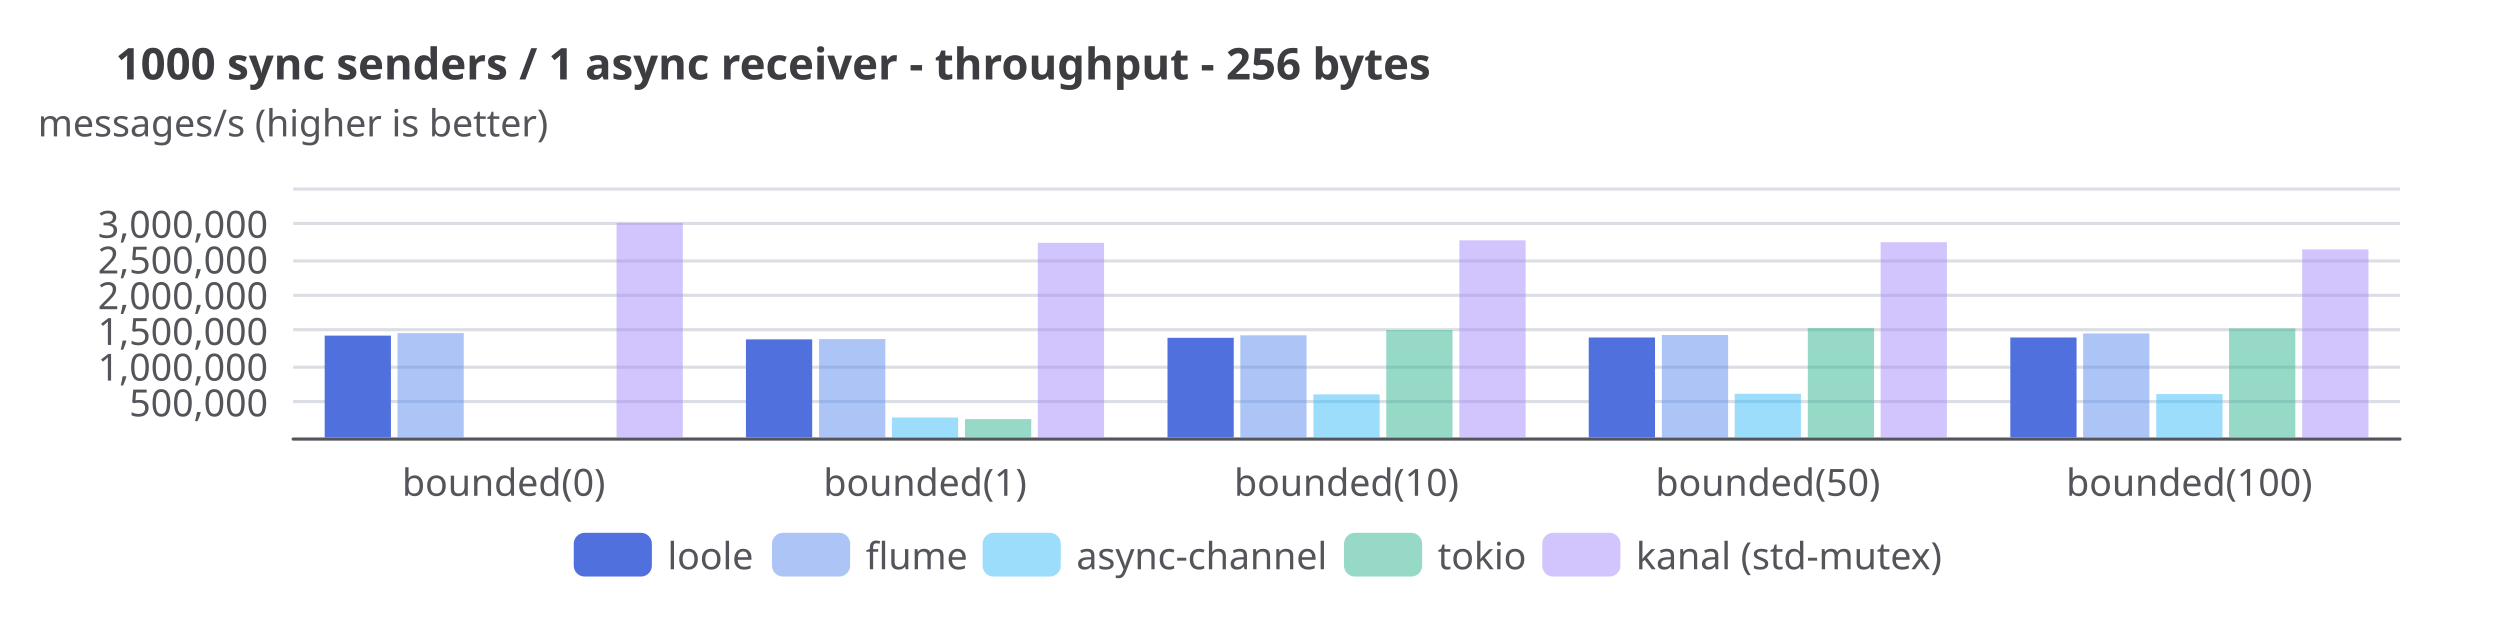
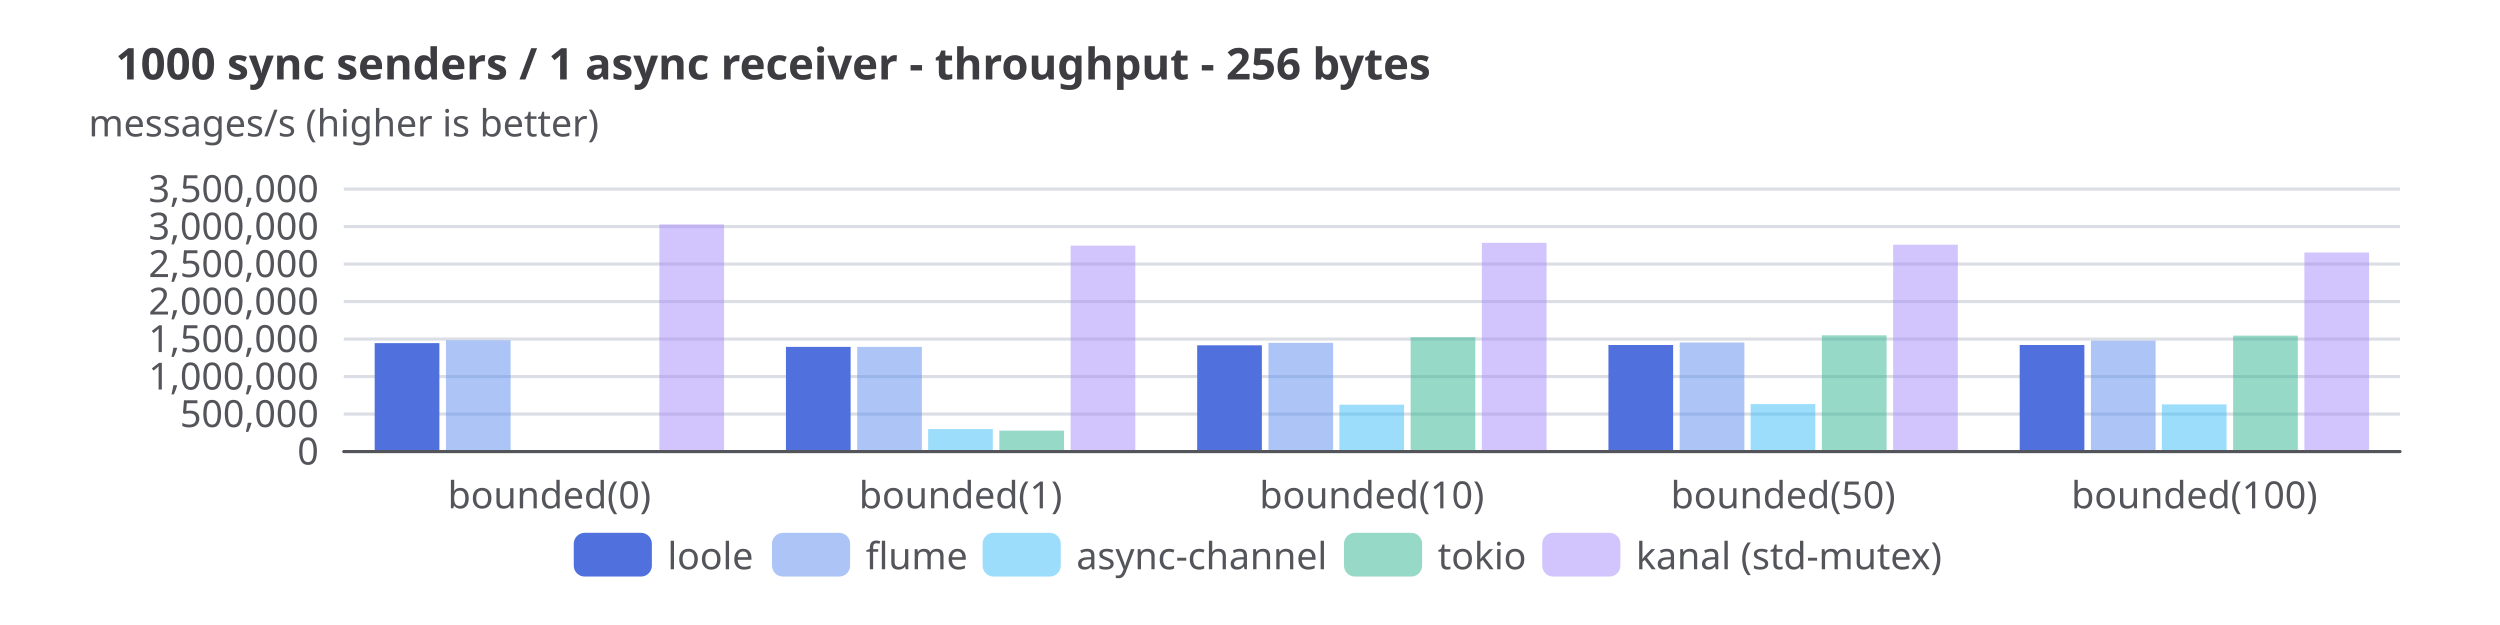
<svg xmlns="http://www.w3.org/2000/svg" width="800" height="200" version="1.1" baseProfile="full" viewBox="0 0 800 200">
  <rect width="800" height="200" x="0" y="0" fill="white" />
-   <path d="M93.8 140.5L768 140.5" fill="none" pointer-events="visible" stroke="#dbdee4" class="zr3-cls-22" />
-   <path d="M93.8 128.5L768 128.5" fill="none" pointer-events="visible" stroke="#dbdee4" class="zr3-cls-22" />
-   <path d="M93.8 117.5L768 117.5" fill="none" pointer-events="visible" stroke="#dbdee4" class="zr3-cls-22" />
-   <path d="M93.8 105.5L768 105.5" fill="none" pointer-events="visible" stroke="#dbdee4" class="zr3-cls-22" />
-   <path d="M93.8 94.5L768 94.5" fill="none" pointer-events="visible" stroke="#dbdee4" class="zr3-cls-22" />
-   <path d="M93.8 83.5L768 83.5" fill="none" pointer-events="visible" stroke="#dbdee4" class="zr3-cls-22" />
-   <path d="M93.8 71.5L768 71.5" fill="none" pointer-events="visible" stroke="#dbdee4" class="zr3-cls-22" />
-   <path d="M93.8 60.5L768 60.5" fill="none" pointer-events="visible" stroke="#dbdee4" class="zr3-cls-22" />
-   <text dominant-baseline="central" text-anchor="middle" style="font-size:12px;font-family:sans-serif;" xml:space="preserve" y="-6" transform="translate(93.76 45)" fill="#54555a">messages/s (higher is better)</text>
-   <path d="M93.8 140.5L768 140.5" fill="none" pointer-events="visible" stroke="#54555a" stroke-linecap="round" class="zr3-cls-22" />
-   <text dominant-baseline="central" text-anchor="end" style="font-size:12px;font-family:sans-serif;" transform="translate(85.76 128.5714)" fill="#54555a">500,000</text>
-   <text dominant-baseline="central" text-anchor="end" style="font-size:12px;font-family:sans-serif;" transform="translate(85.76 117.1429)" fill="#54555a">1,000,000</text>
-   <text dominant-baseline="central" text-anchor="end" style="font-size:12px;font-family:sans-serif;" transform="translate(85.76 105.7143)" fill="#54555a">1,500,000</text>
-   <text dominant-baseline="central" text-anchor="end" style="font-size:12px;font-family:sans-serif;" transform="translate(85.76 94.2857)" fill="#54555a">2,000,000</text>
-   <text dominant-baseline="central" text-anchor="end" style="font-size:12px;font-family:sans-serif;" transform="translate(85.76 82.8571)" fill="#54555a">2,500,000</text>
-   <text dominant-baseline="central" text-anchor="end" style="font-size:12px;font-family:sans-serif;" transform="translate(85.76 71.4286)" fill="#54555a">3,000,000</text>
-   <text dominant-baseline="central" text-anchor="middle" style="font-size:12px;font-family:sans-serif;" y="6" transform="translate(161.184 148)" fill="#54555a">bounded(0)</text>
-   <text dominant-baseline="central" text-anchor="middle" style="font-size:12px;font-family:sans-serif;" y="6" transform="translate(296.032 148)" fill="#54555a">bounded(1)</text>
-   <text dominant-baseline="central" text-anchor="middle" style="font-size:12px;font-family:sans-serif;" y="6" transform="translate(430.88 148)" fill="#54555a">bounded(10)</text>
-   <text dominant-baseline="central" text-anchor="middle" style="font-size:12px;font-family:sans-serif;" y="6" transform="translate(565.728 148)" fill="#54555a">bounded(50)</text>
-   <text dominant-baseline="central" text-anchor="middle" style="font-size:12px;font-family:sans-serif;" y="6" transform="translate(700.576 148)" fill="#54555a">bounded(100)</text>
-   <path d="M103.9 140l21.2 0l0 -32.6l-21.2 0Z" fill="#5070dd" ecmeta_series_index="0" ecmeta_data_index="0" ecmeta_ssr_type="chart" class="zr3-cls-23" />
-   <path d="M238.7 140l21.2 0l0 -31.4l-21.2 0Z" fill="#5070dd" ecmeta_series_index="0" ecmeta_data_index="1" ecmeta_ssr_type="chart" class="zr3-cls-23" />
-   <path d="M373.6 140l21.2 0l0 -31.9l-21.2 0Z" fill="#5070dd" ecmeta_series_index="0" ecmeta_data_index="2" ecmeta_ssr_type="chart" class="zr3-cls-23" />
-   <path d="M508.4 140l21.2 0l0 -32l-21.2 0Z" fill="#5070dd" ecmeta_series_index="0" ecmeta_data_index="3" ecmeta_ssr_type="chart" class="zr3-cls-23" />
-   <path d="M643.3 140l21.2 0l0 -32l-21.2 0Z" fill="#5070dd" ecmeta_series_index="0" ecmeta_data_index="4" ecmeta_ssr_type="chart" class="zr3-cls-23" />
-   <path d="M127.2 140l21.2 0l0 -33.4l-21.2 0Z" fill="rgb(91,141,239)" fill-opacity="0.5" ecmeta_series_index="1" ecmeta_data_index="0" ecmeta_ssr_type="chart" class="zr3-cls-24" />
-   <path d="M262.1 140l21.2 0l0 -31.5l-21.2 0Z" fill="rgb(91,141,239)" fill-opacity="0.5" ecmeta_series_index="1" ecmeta_data_index="1" ecmeta_ssr_type="chart" class="zr3-cls-24" />
-   <path d="M396.9 140l21.2 0l0 -32.7l-21.2 0Z" fill="rgb(91,141,239)" fill-opacity="0.5" ecmeta_series_index="1" ecmeta_data_index="2" ecmeta_ssr_type="chart" class="zr3-cls-24" />
-   <path d="M531.8 140l21.2 0l0 -32.8l-21.2 0Z" fill="rgb(91,141,239)" fill-opacity="0.5" ecmeta_series_index="1" ecmeta_data_index="3" ecmeta_ssr_type="chart" class="zr3-cls-24" />
-   <path d="M666.6 140l21.2 0l0 -33.3l-21.2 0Z" fill="rgb(91,141,239)" fill-opacity="0.5" ecmeta_series_index="1" ecmeta_data_index="4" ecmeta_ssr_type="chart" class="zr3-cls-24" />
-   <path d="M285.4 140l21.2 0l0 -6.4l-21.2 0Z" fill="rgb(56,189,248)" fill-opacity="0.5" ecmeta_series_index="2" ecmeta_data_index="1" ecmeta_ssr_type="chart" class="zr3-cls-25" />
-   <path d="M420.3 140l21.2 0l0 -13.8l-21.2 0Z" fill="rgb(56,189,248)" fill-opacity="0.5" ecmeta_series_index="2" ecmeta_data_index="2" ecmeta_ssr_type="chart" class="zr3-cls-25" />
-   <path d="M555.1 140l21.2 0l0 -14l-21.2 0Z" fill="rgb(56,189,248)" fill-opacity="0.5" ecmeta_series_index="2" ecmeta_data_index="3" ecmeta_ssr_type="chart" class="zr3-cls-25" />
-   <path d="M690 140l21.2 0l0 -13.9l-21.2 0Z" fill="rgb(56,189,248)" fill-opacity="0.5" ecmeta_series_index="2" ecmeta_data_index="4" ecmeta_ssr_type="chart" class="zr3-cls-25" />
-   <path d="M308.8 140l21.2 0l0 -5.9l-21.2 0Z" fill="rgb(47,181,142)" fill-opacity="0.5" ecmeta_series_index="3" ecmeta_data_index="1" ecmeta_ssr_type="chart" class="zr3-cls-26" />
-   <path d="M443.6 140l21.2 0l0 -34.4l-21.2 0Z" fill="rgb(47,181,142)" fill-opacity="0.5" ecmeta_series_index="3" ecmeta_data_index="2" ecmeta_ssr_type="chart" class="zr3-cls-26" />
-   <path d="M578.5 140l21.2 0l0 -35l-21.2 0Z" fill="rgb(47,181,142)" fill-opacity="0.5" ecmeta_series_index="3" ecmeta_data_index="3" ecmeta_ssr_type="chart" class="zr3-cls-26" />
-   <path d="M713.3 140l21.2 0l0 -34.9l-21.2 0Z" fill="rgb(47,181,142)" fill-opacity="0.5" ecmeta_series_index="3" ecmeta_data_index="4" ecmeta_ssr_type="chart" class="zr3-cls-26" />
-   <path d="M197.3 140l21.2 0l0 -68.7l-21.2 0Z" fill="rgb(167,139,250)" fill-opacity="0.5" ecmeta_series_index="4" ecmeta_data_index="0" ecmeta_ssr_type="chart" class="zr3-cls-27" />
-   <path d="M332.1 140l21.2 0l0 -62.3l-21.2 0Z" fill="rgb(167,139,250)" fill-opacity="0.5" ecmeta_series_index="4" ecmeta_data_index="1" ecmeta_ssr_type="chart" class="zr3-cls-27" />
-   <path d="M467 140l21.2 0l0 -63.1l-21.2 0Z" fill="rgb(167,139,250)" fill-opacity="0.5" ecmeta_series_index="4" ecmeta_data_index="2" ecmeta_ssr_type="chart" class="zr3-cls-27" />
-   <path d="M601.8 140l21.2 0l0 -62.5l-21.2 0Z" fill="rgb(167,139,250)" fill-opacity="0.5" ecmeta_series_index="4" ecmeta_data_index="3" ecmeta_ssr_type="chart" class="zr3-cls-27" />
-   <path d="M736.7 140l21.2 0l0 -60.2l-21.2 0Z" fill="rgb(167,139,250)" fill-opacity="0.5" ecmeta_series_index="4" ecmeta_data_index="4" ecmeta_ssr_type="chart" class="zr3-cls-27" />
+   <path d="M110 144.5L768 144.5" fill="none" pointer-events="visible" stroke="#dbdee4" class="zr3-cls-22" />
+   <path d="M110 132.5L768 132.5" fill="none" pointer-events="visible" stroke="#dbdee4" class="zr3-cls-22" />
+   <path d="M110 120.5L768 120.5" fill="none" pointer-events="visible" stroke="#dbdee4" class="zr3-cls-22" />
+   <path d="M110 108.5L768 108.5" fill="none" pointer-events="visible" stroke="#dbdee4" class="zr3-cls-22" />
+   <path d="M110 96.5L768 96.5" fill="none" pointer-events="visible" stroke="#dbdee4" class="zr3-cls-22" />
+   <path d="M110 84.5L768 84.5" fill="none" pointer-events="visible" stroke="#dbdee4" class="zr3-cls-22" />
+   <path d="M110 72.5L768 72.5" fill="none" pointer-events="visible" stroke="#dbdee4" class="zr3-cls-22" />
+   <path d="M110 60.5L768 60.5" fill="none" pointer-events="visible" stroke="#dbdee4" class="zr3-cls-22" />
+   <text dominant-baseline="central" text-anchor="middle" style="font-size:12px;font-family:sans-serif;" xml:space="preserve" y="-6" transform="translate(110 45)" fill="#54555a">messages/s (higher is better)</text>
+   <path d="M110 144.5L768 144.5" fill="none" pointer-events="visible" stroke="#54555a" stroke-linecap="round" class="zr3-cls-22" />
+   <text dominant-baseline="central" text-anchor="end" style="font-size:12px;font-family:sans-serif;" transform="translate(102 144)" fill="#54555a">0</text>
+   <text dominant-baseline="central" text-anchor="end" style="font-size:12px;font-family:sans-serif;" transform="translate(102 132)" fill="#54555a">500,000</text>
+   <text dominant-baseline="central" text-anchor="end" style="font-size:12px;font-family:sans-serif;" transform="translate(102 120)" fill="#54555a">1,000,000</text>
+   <text dominant-baseline="central" text-anchor="end" style="font-size:12px;font-family:sans-serif;" transform="translate(102 108)" fill="#54555a">1,500,000</text>
+   <text dominant-baseline="central" text-anchor="end" style="font-size:12px;font-family:sans-serif;" transform="translate(102 96)" fill="#54555a">2,000,000</text>
+   <text dominant-baseline="central" text-anchor="end" style="font-size:12px;font-family:sans-serif;" transform="translate(102 84)" fill="#54555a">2,500,000</text>
+   <text dominant-baseline="central" text-anchor="end" style="font-size:12px;font-family:sans-serif;" transform="translate(102 72)" fill="#54555a">3,000,000</text>
+   <text dominant-baseline="central" text-anchor="end" style="font-size:12px;font-family:sans-serif;" transform="translate(102 60)" fill="#54555a">3,500,000</text>
+   <text dominant-baseline="central" text-anchor="middle" style="font-size:12px;font-family:sans-serif;" y="6" transform="translate(175.8 152)" fill="#54555a">bounded(0)</text>
+   <text dominant-baseline="central" text-anchor="middle" style="font-size:12px;font-family:sans-serif;" y="6" transform="translate(307.4 152)" fill="#54555a">bounded(1)</text>
+   <text dominant-baseline="central" text-anchor="middle" style="font-size:12px;font-family:sans-serif;" y="6" transform="translate(439 152)" fill="#54555a">bounded(10)</text>
+   <text dominant-baseline="central" text-anchor="middle" style="font-size:12px;font-family:sans-serif;" y="6" transform="translate(570.6 152)" fill="#54555a">bounded(50)</text>
+   <text dominant-baseline="central" text-anchor="middle" style="font-size:12px;font-family:sans-serif;" y="6" transform="translate(702.2 152)" fill="#54555a">bounded(100)</text>
+   <path d="M119.9 144l20.7 0l0 -34.2l-20.7 0Z" fill="#5070dd" ecmeta_series_index="0" ecmeta_data_index="0" ecmeta_ssr_type="chart" class="zr3-cls-23" />
+   <path d="M251.5 144l20.7 0l0 -33l-20.7 0Z" fill="#5070dd" ecmeta_series_index="0" ecmeta_data_index="1" ecmeta_ssr_type="chart" class="zr3-cls-23" />
+   <path d="M383.1 144l20.7 0l0 -33.5l-20.7 0Z" fill="#5070dd" ecmeta_series_index="0" ecmeta_data_index="2" ecmeta_ssr_type="chart" class="zr3-cls-23" />
+   <path d="M514.7 144l20.7 0l0 -33.6l-20.7 0Z" fill="#5070dd" ecmeta_series_index="0" ecmeta_data_index="3" ecmeta_ssr_type="chart" class="zr3-cls-23" />
+   <path d="M646.3 144l20.7 0l0 -33.6l-20.7 0Z" fill="#5070dd" ecmeta_series_index="0" ecmeta_data_index="4" ecmeta_ssr_type="chart" class="zr3-cls-23" />
+   <path d="M142.7 144l20.7 0l0 -35.1l-20.7 0Z" fill="rgb(91,141,239)" fill-opacity="0.5" ecmeta_series_index="1" ecmeta_data_index="0" ecmeta_ssr_type="chart" class="zr3-cls-24" />
+   <path d="M274.3 144l20.7 0l0 -33l-20.7 0Z" fill="rgb(91,141,239)" fill-opacity="0.5" ecmeta_series_index="1" ecmeta_data_index="1" ecmeta_ssr_type="chart" class="zr3-cls-24" />
+   <path d="M405.9 144l20.7 0l0 -34.3l-20.7 0Z" fill="rgb(91,141,239)" fill-opacity="0.5" ecmeta_series_index="1" ecmeta_data_index="2" ecmeta_ssr_type="chart" class="zr3-cls-24" />
+   <path d="M537.5 144l20.7 0l0 -34.4l-20.7 0Z" fill="rgb(91,141,239)" fill-opacity="0.5" ecmeta_series_index="1" ecmeta_data_index="3" ecmeta_ssr_type="chart" class="zr3-cls-24" />
+   <path d="M669.1 144l20.7 0l0 -35l-20.7 0Z" fill="rgb(91,141,239)" fill-opacity="0.5" ecmeta_series_index="1" ecmeta_data_index="4" ecmeta_ssr_type="chart" class="zr3-cls-24" />
+   <path d="M297 144l20.7 0l0 -6.7l-20.7 0Z" fill="rgb(56,189,248)" fill-opacity="0.5" ecmeta_series_index="2" ecmeta_data_index="1" ecmeta_ssr_type="chart" class="zr3-cls-25" />
+   <path d="M428.6 144l20.7 0l0 -14.5l-20.7 0Z" fill="rgb(56,189,248)" fill-opacity="0.5" ecmeta_series_index="2" ecmeta_data_index="2" ecmeta_ssr_type="chart" class="zr3-cls-25" />
+   <path d="M560.2 144l20.7 0l0 -14.7l-20.7 0Z" fill="rgb(56,189,248)" fill-opacity="0.5" ecmeta_series_index="2" ecmeta_data_index="3" ecmeta_ssr_type="chart" class="zr3-cls-25" />
+   <path d="M691.8 144l20.7 0l0 -14.6l-20.7 0Z" fill="rgb(56,189,248)" fill-opacity="0.5" ecmeta_series_index="2" ecmeta_data_index="4" ecmeta_ssr_type="chart" class="zr3-cls-25" />
+   <path d="M319.8 144l20.7 0l0 -6.2l-20.7 0Z" fill="rgb(47,181,142)" fill-opacity="0.5" ecmeta_series_index="3" ecmeta_data_index="1" ecmeta_ssr_type="chart" class="zr3-cls-26" />
+   <path d="M451.4 144l20.7 0l0 -36.1l-20.7 0Z" fill="rgb(47,181,142)" fill-opacity="0.5" ecmeta_series_index="3" ecmeta_data_index="2" ecmeta_ssr_type="chart" class="zr3-cls-26" />
+   <path d="M583 144l20.7 0l0 -36.7l-20.7 0Z" fill="rgb(47,181,142)" fill-opacity="0.5" ecmeta_series_index="3" ecmeta_data_index="3" ecmeta_ssr_type="chart" class="zr3-cls-26" />
+   <path d="M714.6 144l20.7 0l0 -36.6l-20.7 0Z" fill="rgb(47,181,142)" fill-opacity="0.5" ecmeta_series_index="3" ecmeta_data_index="4" ecmeta_ssr_type="chart" class="zr3-cls-26" />
+   <path d="M211 144l20.7 0l0 -72.2l-20.7 0Z" fill="rgb(167,139,250)" fill-opacity="0.5" ecmeta_series_index="4" ecmeta_data_index="0" ecmeta_ssr_type="chart" class="zr3-cls-27" />
+   <path d="M342.6 144l20.7 0l0 -65.4l-20.7 0Z" fill="rgb(167,139,250)" fill-opacity="0.5" ecmeta_series_index="4" ecmeta_data_index="1" ecmeta_ssr_type="chart" class="zr3-cls-27" />
+   <path d="M474.2 144l20.7 0l0 -66.3l-20.7 0Z" fill="rgb(167,139,250)" fill-opacity="0.5" ecmeta_series_index="4" ecmeta_data_index="2" ecmeta_ssr_type="chart" class="zr3-cls-27" />
+   <path d="M605.8 144l20.7 0l0 -65.7l-20.7 0Z" fill="rgb(167,139,250)" fill-opacity="0.5" ecmeta_series_index="4" ecmeta_data_index="3" ecmeta_ssr_type="chart" class="zr3-cls-27" />
+   <path d="M737.4 144l20.7 0l0 -63.2l-20.7 0Z" fill="rgb(167,139,250)" fill-opacity="0.5" ecmeta_series_index="4" ecmeta_data_index="4" ecmeta_ssr_type="chart" class="zr3-cls-27" />
  <path d="M-5 -5.5l442.8 0l0 25l-442.8 0Z" transform="translate(183.6 170.5)" fill="rgb(0,0,0)" fill-opacity="0" stroke="#b7b9be" stroke-width="0" class="zr3-cls-22" />
  <path d="M3.5 0L21.5 0A3.5 3.5 0 0 1 25 3.5L25 10.5A3.5 3.5 0 0 1 21.5 14L3.5 14A3.5 3.5 0 0 1 0 10.5L0 3.5A3.5 3.5 0 0 1 3.5 0Z" transform="translate(183.6 170.5)" fill="#5070dd" ecmeta_series_index="0" ecmeta_data_index="0" ecmeta_ssr_type="legend" ecmeta_silent="true" class="zr3-cls-22" />
  <text dominant-baseline="central" text-anchor="start" style="font-size:12px;font-family:sans-serif;" x="30" y="7" transform="translate(183.6 170.5)" fill="#54555a">loole</text>
  <path d="M0 0l55.4 0l0 14l-55.4 0Z" transform="translate(183.6 170.5)" fill="none" pointer-events="visible" ecmeta_series_index="0" ecmeta_data_index="0" ecmeta_ssr_type="legend" class="zr3-cls-28" />
  <path d="M3.5 0L21.5 0A3.5 3.5 0 0 1 25 3.5L25 10.5A3.5 3.5 0 0 1 21.5 14L3.5 14A3.5 3.5 0 0 1 0 10.5L0 3.5A3.5 3.5 0 0 1 3.5 0Z" transform="translate(247.04 170.5)" fill="rgb(91,141,239)" fill-opacity="0.5" ecmeta_series_index="1" ecmeta_data_index="1" ecmeta_ssr_type="legend" ecmeta_silent="true" class="zr3-cls-22" />
  <text dominant-baseline="central" text-anchor="start" style="font-size:12px;font-family:sans-serif;" x="30" y="7" transform="translate(247.04 170.5)" fill="#54555a">flume</text>
  <path d="M0 0l59.4 0l0 14l-59.4 0Z" transform="translate(247.04 170.5)" fill="none" pointer-events="visible" ecmeta_series_index="1" ecmeta_data_index="1" ecmeta_ssr_type="legend" class="zr3-cls-28" />
  <path d="M3.5 0L21.5 0A3.5 3.5 0 0 1 25 3.5L25 10.5A3.5 3.5 0 0 1 21.5 14L3.5 14A3.5 3.5 0 0 1 0 10.5L0 3.5A3.5 3.5 0 0 1 3.5 0Z" transform="translate(314.44 170.5)" fill="rgb(56,189,248)" fill-opacity="0.5" ecmeta_series_index="2" ecmeta_data_index="2" ecmeta_ssr_type="legend" ecmeta_silent="true" class="zr3-cls-22" />
  <text dominant-baseline="central" text-anchor="start" style="font-size:12px;font-family:sans-serif;" x="30" y="7" transform="translate(314.44 170.5)" fill="#54555a">async-channel</text>
  <path d="M0 0l107.6 0l0 14l-107.6 0Z" transform="translate(314.44 170.5)" fill="none" pointer-events="visible" ecmeta_series_index="2" ecmeta_data_index="2" ecmeta_ssr_type="legend" class="zr3-cls-28" />
  <path d="M3.5 0L21.5 0A3.5 3.5 0 0 1 25 3.5L25 10.5A3.5 3.5 0 0 1 21.5 14L3.5 14A3.5 3.5 0 0 1 0 10.5L0 3.5A3.5 3.5 0 0 1 3.5 0Z" transform="translate(430.08 170.5)" fill="rgb(47,181,142)" fill-opacity="0.5" ecmeta_series_index="3" ecmeta_data_index="3" ecmeta_ssr_type="legend" ecmeta_silent="true" class="zr3-cls-22" />
  <text dominant-baseline="central" text-anchor="start" style="font-size:12px;font-family:sans-serif;" x="30" y="7" transform="translate(430.08 170.5)" fill="#54555a">tokio</text>
  <path d="M0 0l55.4 0l0 14l-55.4 0Z" transform="translate(430.08 170.5)" fill="none" pointer-events="visible" ecmeta_series_index="3" ecmeta_data_index="3" ecmeta_ssr_type="legend" class="zr3-cls-28" />
  <path d="M3.5 0L21.5 0A3.5 3.5 0 0 1 25 3.5L25 10.5A3.5 3.5 0 0 1 21.5 14L3.5 14A3.5 3.5 0 0 1 0 10.5L0 3.5A3.5 3.5 0 0 1 3.5 0Z" transform="translate(493.52 170.5)" fill="rgb(167,139,250)" fill-opacity="0.5" ecmeta_series_index="4" ecmeta_data_index="4" ecmeta_ssr_type="legend" ecmeta_silent="true" class="zr3-cls-22" />
  <text dominant-baseline="central" text-anchor="start" style="font-size:12px;font-family:sans-serif;" xml:space="preserve" x="30" y="7" transform="translate(493.52 170.5)" fill="#54555a">kanal (std-mutex)</text>
  <path d="M0 0l122.9 0l0 14l-122.9 0Z" transform="translate(493.52 170.5)" fill="none" pointer-events="visible" ecmeta_series_index="4" ecmeta_data_index="4" ecmeta_ssr_type="legend" class="zr3-cls-28" />
  <path d="M-5 -5l395.3 0l0 24l-395.3 0Z" transform="translate(37 13)" fill="rgb(0,0,0)" fill-opacity="0" stroke="#3c3c41" stroke-width="0" class="zr3-cls-22" />
  <text dominant-baseline="central" text-anchor="start" style="font-size:14px;font-family:sans-serif;font-weight:bold;" xml:space="preserve" y="7" transform="translate(37 13)" fill="#3c3c41">1000 sync senders / 1 async receiver - throughput - 256 bytes</text>
  <style>
.zr3-cls-22:hover {
pointer-events:none;
}
.zr3-cls-23:hover {
cursor:pointer;
fill:rgba(88,123,243,1);
}
.zr3-cls-24:hover {
cursor:pointer;
fill:rgba(100,155,255,0.5);
}
.zr3-cls-25:hover {
cursor:pointer;
fill:rgba(61,207,255,0.5);
}
.zr3-cls-26:hover {
cursor:pointer;
fill:rgba(51,199,156,0.5);
}
.zr3-cls-27:hover {
cursor:pointer;
fill:rgba(183,152,255,0.5);
}
.zr3-cls-28:hover {
cursor:pointer;
fill:rgba(0,0,0,0);
}



</style>
</svg>
